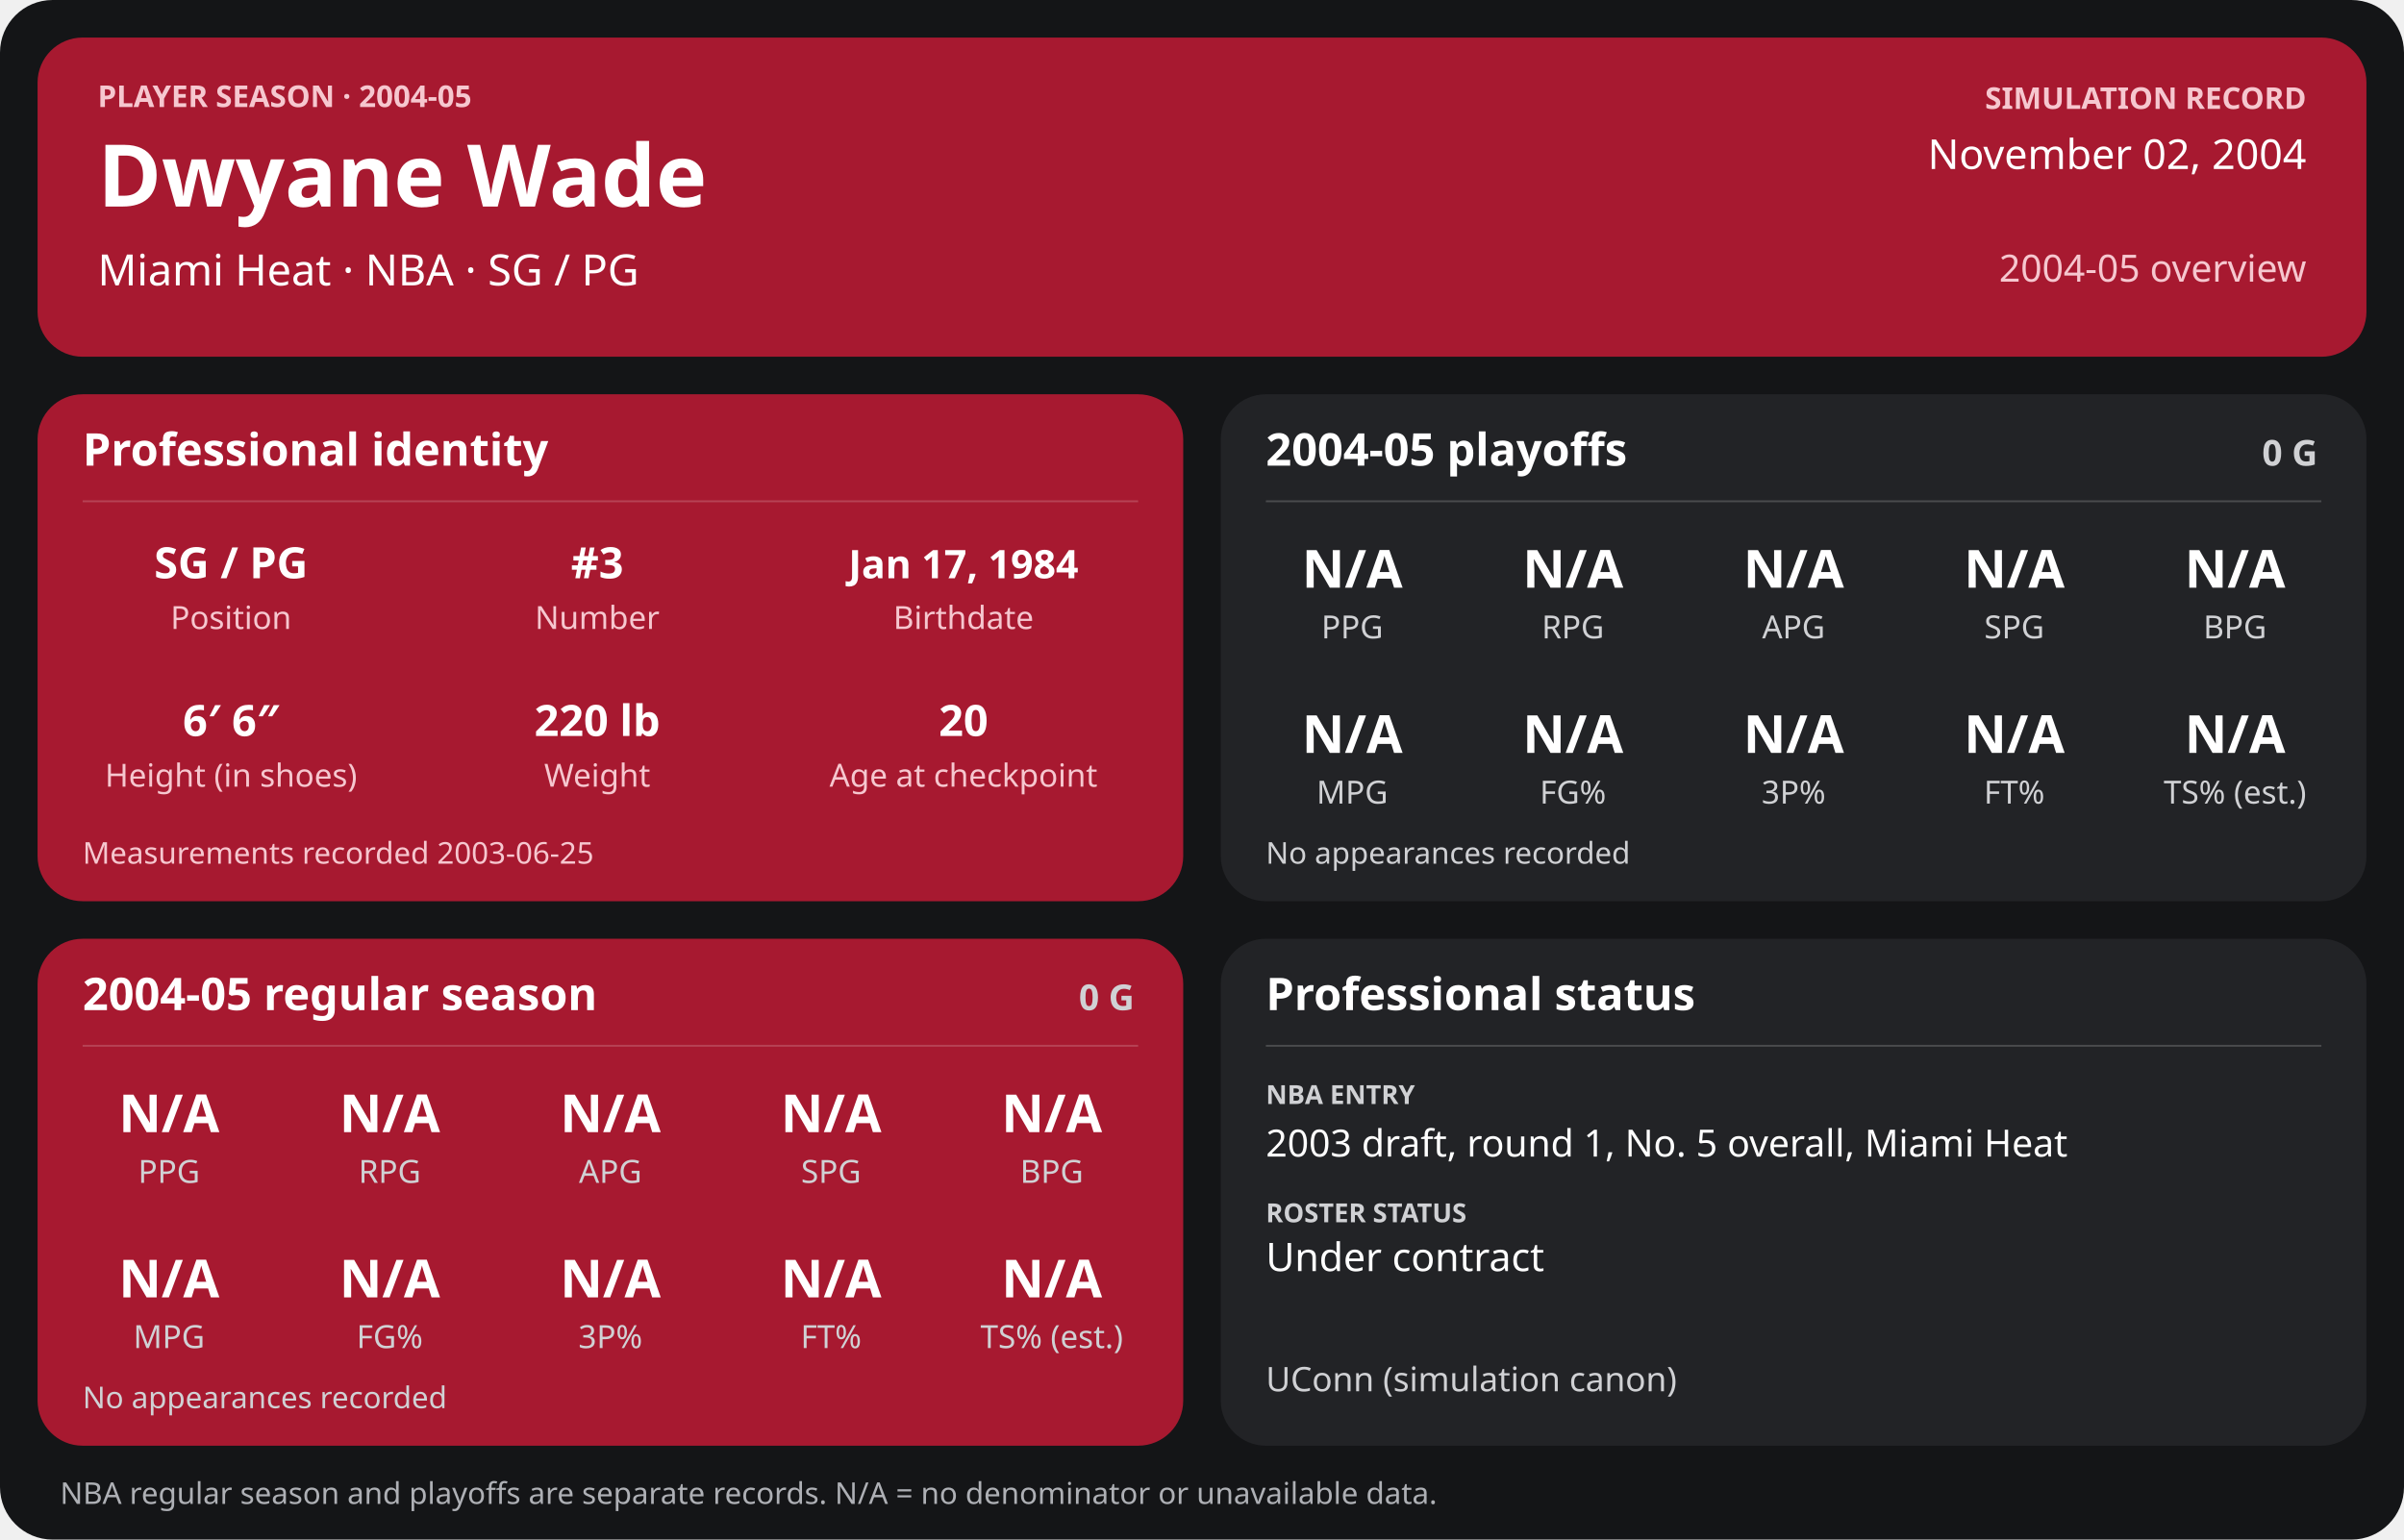
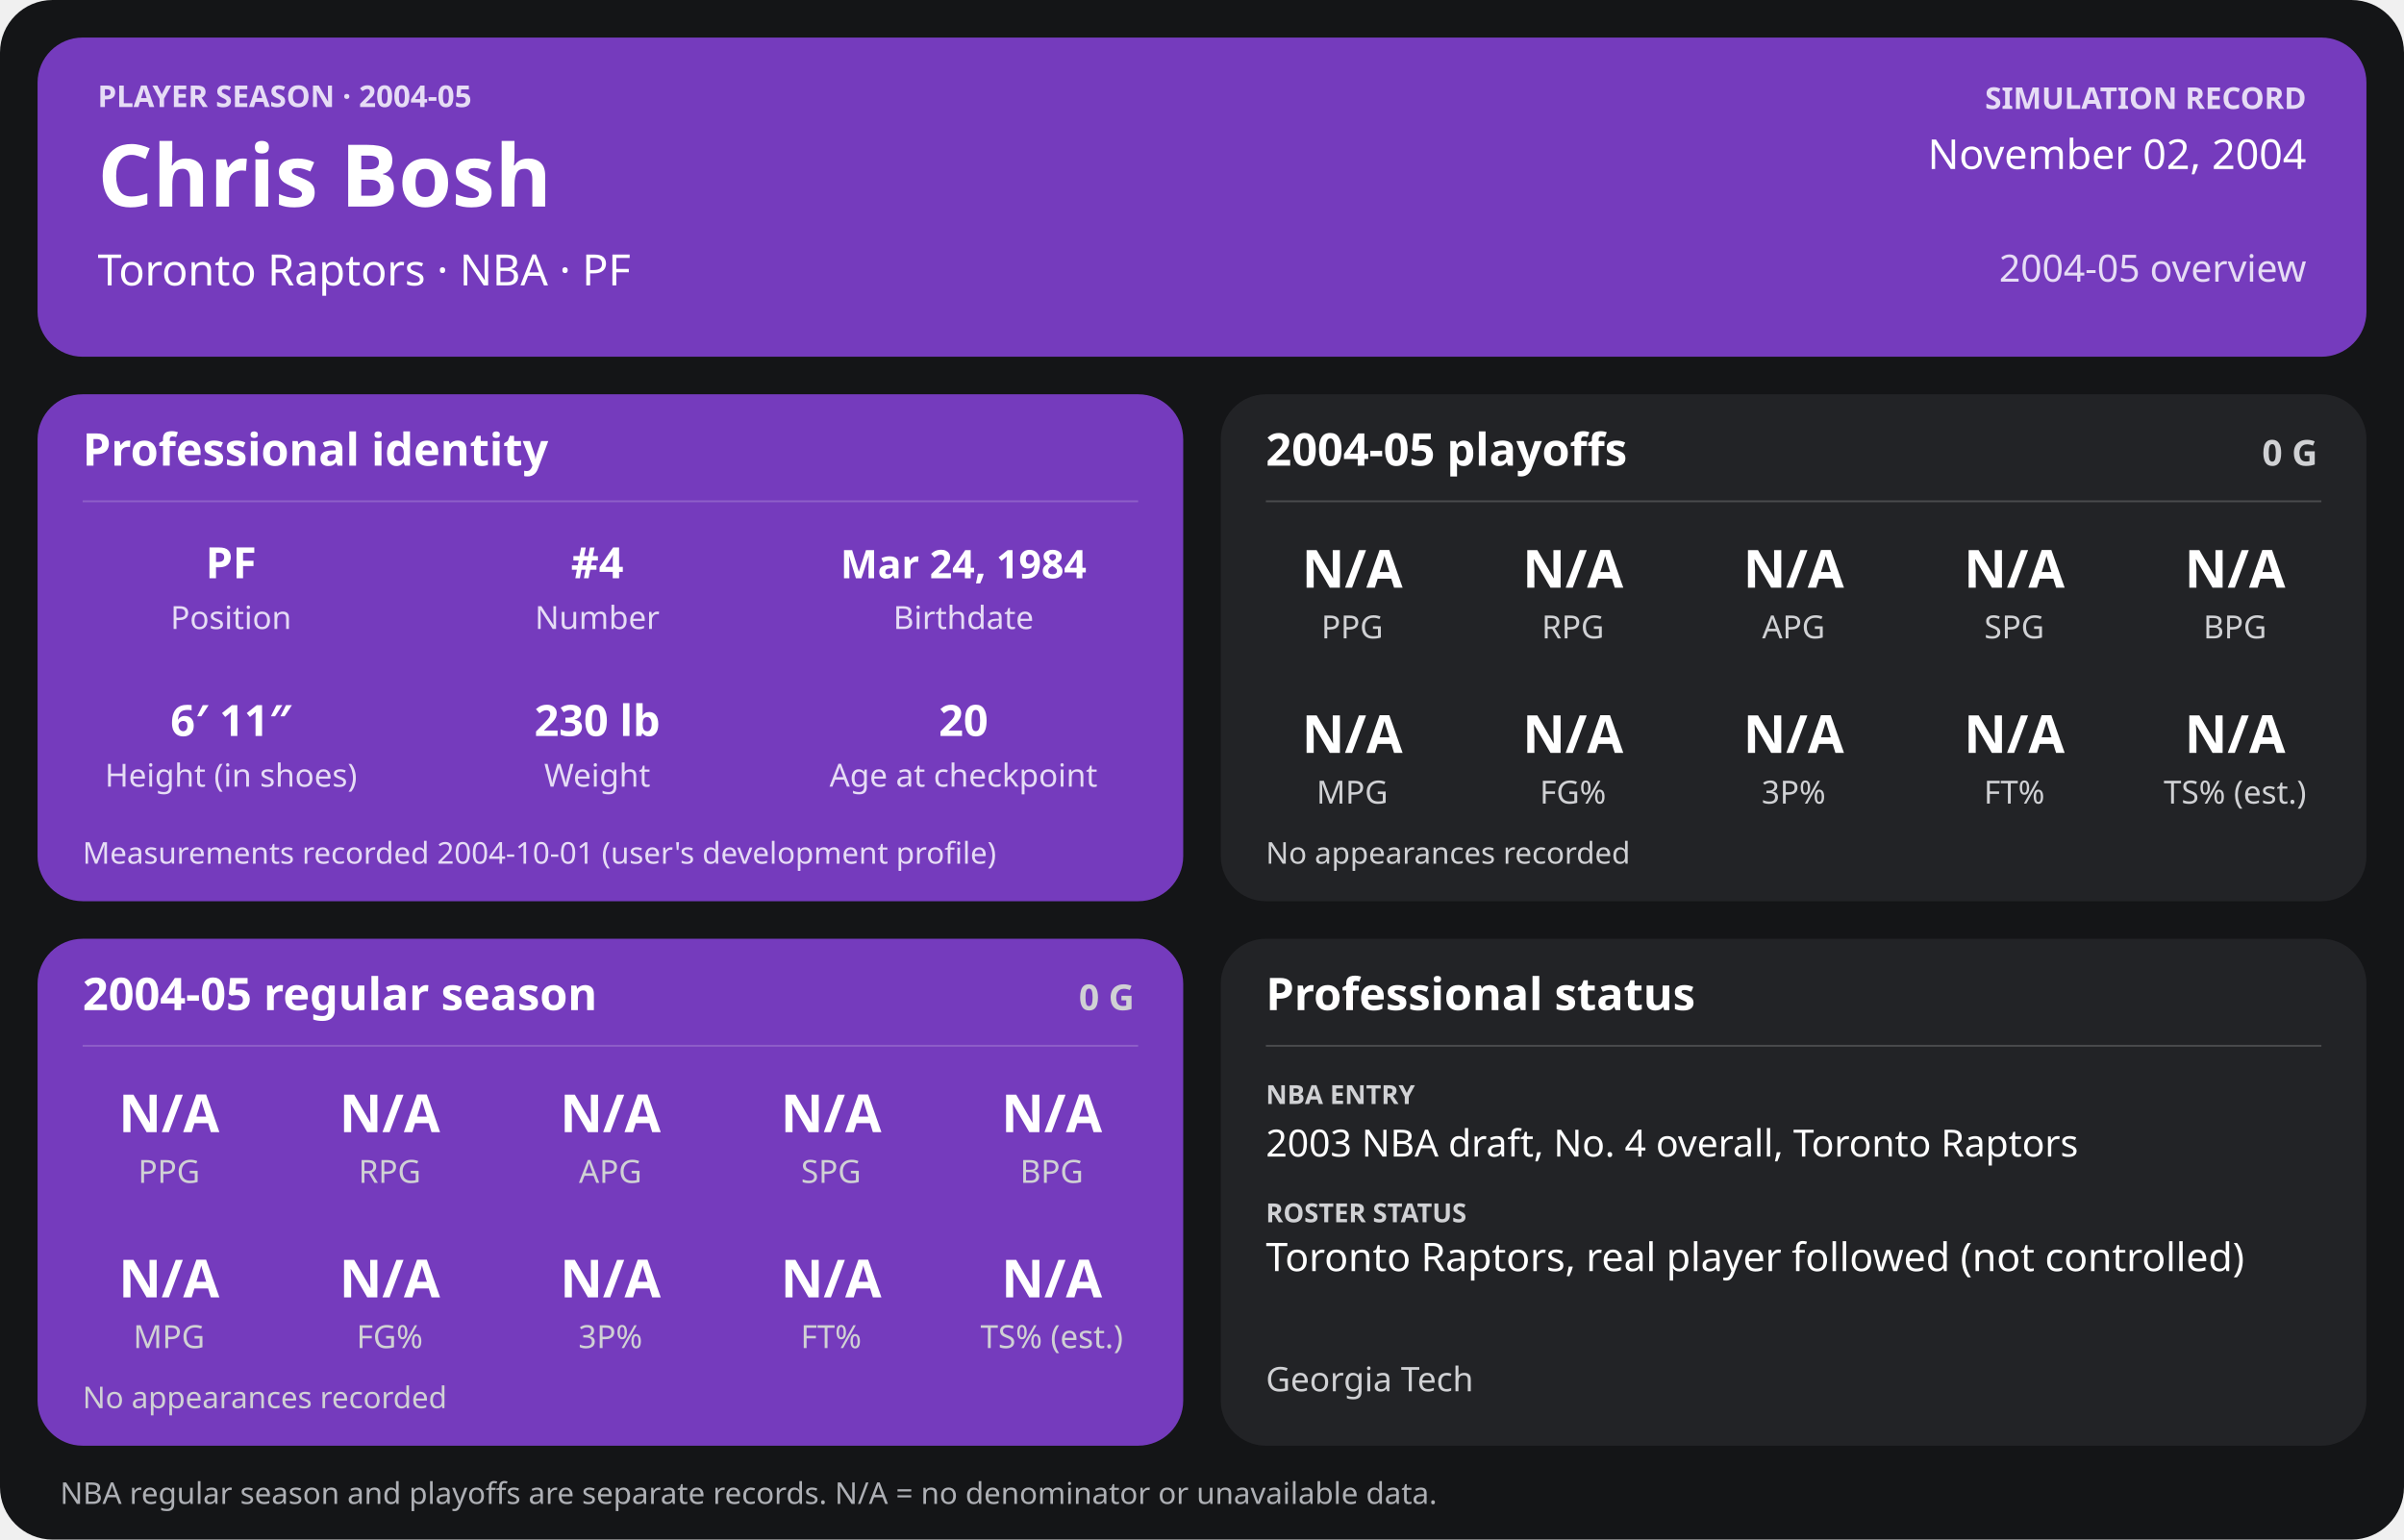
<svg xmlns="http://www.w3.org/2000/svg" width="1280" height="820" viewBox="0 0 1280 820" role="img" aria-labelledby="title desc">
  <rect width="1280" height="820" rx="28" fill="#141517" />
  <g>
-     <rect x="20" y="20" width="1240" height="170" rx="24" fill="#a71930" />
-     <text x="52" y="57" font-family="sans-serif" fill="#f6c7cf" font-size="16" font-weight="700" text-anchor="start">PLAYER SEASON · 2004-05</text>
-     <text x="52" y="110" font-family="sans-serif" fill="#ffffff" font-size="46" font-weight="700" text-anchor="start">Dwyane Wade</text>
-     <text x="52" y="152" font-family="sans-serif" fill="#ffffff" font-size="23" font-weight="400" text-anchor="start">Miami Heat  ·  NBA  ·  SG / PG</text>
-     <text x="1228" y="58" font-family="sans-serif" fill="#f6c7cf" font-size="16" font-weight="700" text-anchor="end">SIMULATION RECORD</text>
+     <rect x="20" y="20" width="1240" height="170" rx="24" fill="#753bbd" />
+     <text x="52" y="57" font-family="sans-serif" fill="#e6dcf5" font-size="16" font-weight="700" text-anchor="start">PLAYER SEASON · 2004-05</text>
+     <text x="52" y="110" font-family="sans-serif" fill="#ffffff" font-size="46" font-weight="700" text-anchor="start">Chris Bosh</text>
+     <text x="52" y="152" font-family="sans-serif" fill="#ffffff" font-size="23" font-weight="400" text-anchor="start">Toronto Raptors  ·  NBA  ·  PF</text>
+     <text x="1228" y="58" font-family="sans-serif" fill="#e6dcf5" font-size="16" font-weight="700" text-anchor="end">SIMULATION RECORD</text>
    <text x="1228" y="90" font-family="sans-serif" fill="#ffffff" font-size="22" font-weight="500" text-anchor="end">November 02, 2004</text>
-     <text x="1228" y="150" font-family="sans-serif" fill="#f6c7cf" font-size="20" font-weight="500" text-anchor="end">2004-05 overview</text>
-     <rect x="20" y="210" width="610" height="270" rx="24" fill="#a71930" />
+     <text x="1228" y="150" font-family="sans-serif" fill="#e6dcf5" font-size="20" font-weight="500" text-anchor="end">2004-05 overview</text>
+     <rect x="20" y="210" width="610" height="270" rx="24" fill="#753bbd" />
    <text x="44" y="248" font-family="sans-serif" fill="#ffffff" font-size="24" font-weight="700" text-anchor="start">Professional identity</text>
    <line x1="44" y1="267" x2="606" y2="267" stroke="#ffffff" stroke-opacity="0.18" />
-     <text x="123" y="308" font-family="sans-serif" fill="#ffffff" font-size="23" font-weight="600" text-anchor="middle">SG / PG</text>
-     <text x="123" y="335" font-family="sans-serif" fill="#f6c7cf" font-size="17" font-weight="400" text-anchor="middle">Position</text>
-     <text x="318" y="308" font-family="sans-serif" fill="#ffffff" font-size="23" font-weight="600" text-anchor="middle">#3</text>
-     <text x="318" y="335" font-family="sans-serif" fill="#f6c7cf" font-size="17" font-weight="400" text-anchor="middle">Number</text>
-     <text x="513" y="308" font-family="sans-serif" fill="#ffffff" font-size="21" font-weight="600" text-anchor="middle">Jan 17, 1984</text>
-     <text x="513" y="335" font-family="sans-serif" fill="#f6c7cf" font-size="17" font-weight="400" text-anchor="middle">Birthdate</text>
-     <text x="123" y="392" font-family="sans-serif" fill="#ffffff" font-size="23" font-weight="600" text-anchor="middle">6′ 6″</text>
-     <text x="123" y="419" font-family="sans-serif" fill="#f6c7cf" font-size="17" font-weight="400" text-anchor="middle">Height (in shoes)</text>
-     <text x="318" y="392" font-family="sans-serif" fill="#ffffff" font-size="23" font-weight="600" text-anchor="middle">220 lb</text>
-     <text x="318" y="419" font-family="sans-serif" fill="#f6c7cf" font-size="17" font-weight="400" text-anchor="middle">Weight</text>
+     <text x="123" y="308" font-family="sans-serif" fill="#ffffff" font-size="23" font-weight="600" text-anchor="middle">PF</text>
+     <text x="123" y="335" font-family="sans-serif" fill="#e6dcf5" font-size="17" font-weight="400" text-anchor="middle">Position</text>
+     <text x="318" y="308" font-family="sans-serif" fill="#ffffff" font-size="23" font-weight="600" text-anchor="middle">#4</text>
+     <text x="318" y="335" font-family="sans-serif" fill="#e6dcf5" font-size="17" font-weight="400" text-anchor="middle">Number</text>
+     <text x="513" y="308" font-family="sans-serif" fill="#ffffff" font-size="21" font-weight="600" text-anchor="middle">Mar 24, 1984</text>
+     <text x="513" y="335" font-family="sans-serif" fill="#e6dcf5" font-size="17" font-weight="400" text-anchor="middle">Birthdate</text>
+     <text x="123" y="392" font-family="sans-serif" fill="#ffffff" font-size="23" font-weight="600" text-anchor="middle">6′ 11″</text>
+     <text x="123" y="419" font-family="sans-serif" fill="#e6dcf5" font-size="17" font-weight="400" text-anchor="middle">Height (in shoes)</text>
+     <text x="318" y="392" font-family="sans-serif" fill="#ffffff" font-size="23" font-weight="600" text-anchor="middle">230 lb</text>
+     <text x="318" y="419" font-family="sans-serif" fill="#e6dcf5" font-size="17" font-weight="400" text-anchor="middle">Weight</text>
    <text x="513" y="392" font-family="sans-serif" fill="#ffffff" font-size="23" font-weight="600" text-anchor="middle">20</text>
-     <text x="513" y="419" font-family="sans-serif" fill="#f6c7cf" font-size="17" font-weight="400" text-anchor="middle">Age at checkpoint</text>
-     <text x="44" y="460" font-family="sans-serif" fill="#f6c7cf" font-size="16" font-weight="400" text-anchor="start">Measurements recorded 2003-06-25</text>
+     <text x="513" y="419" font-family="sans-serif" fill="#e6dcf5" font-size="17" font-weight="400" text-anchor="middle">Age at checkpoint</text>
+     <text x="44" y="460" font-family="sans-serif" fill="#e6dcf5" font-size="16" font-weight="400" text-anchor="start">Measurements recorded 2004-10-01 (user's development profile)</text>
    <rect x="650" y="210" width="610" height="270" rx="24" fill="#222326" />
    <text x="674" y="248" font-family="sans-serif" fill="#ffffff" font-size="24" font-weight="700" text-anchor="start">2004-05 playoffs</text>
    <text x="1234" y="248" font-family="sans-serif" fill="#d0d1d4" font-size="19" font-weight="700" text-anchor="end">0 G</text>
    <line x1="674" y1="267" x2="1236" y2="267" stroke="#ffffff" stroke-opacity="0.18" />
    <text x="720.0" y="313" font-family="sans-serif" fill="#ffffff" font-size="28" font-weight="600" text-anchor="middle">N/A</text>
    <text x="720.0" y="340" font-family="sans-serif" fill="#d0d1d4" font-size="17" font-weight="400" text-anchor="middle">PPG</text>
    <text x="837.5" y="313" font-family="sans-serif" fill="#ffffff" font-size="28" font-weight="600" text-anchor="middle">N/A</text>
    <text x="837.5" y="340" font-family="sans-serif" fill="#d0d1d4" font-size="17" font-weight="400" text-anchor="middle">RPG</text>
    <text x="955.0" y="313" font-family="sans-serif" fill="#ffffff" font-size="28" font-weight="600" text-anchor="middle">N/A</text>
    <text x="955.0" y="340" font-family="sans-serif" fill="#d0d1d4" font-size="17" font-weight="400" text-anchor="middle">APG</text>
    <text x="1072.5" y="313" font-family="sans-serif" fill="#ffffff" font-size="28" font-weight="600" text-anchor="middle">N/A</text>
    <text x="1072.5" y="340" font-family="sans-serif" fill="#d0d1d4" font-size="17" font-weight="400" text-anchor="middle">SPG</text>
    <text x="1190.0" y="313" font-family="sans-serif" fill="#ffffff" font-size="28" font-weight="600" text-anchor="middle">N/A</text>
    <text x="1190.0" y="340" font-family="sans-serif" fill="#d0d1d4" font-size="17" font-weight="400" text-anchor="middle">BPG</text>
    <text x="720.0" y="401" font-family="sans-serif" fill="#ffffff" font-size="28" font-weight="600" text-anchor="middle">N/A</text>
    <text x="720.0" y="428" font-family="sans-serif" fill="#d0d1d4" font-size="17" font-weight="400" text-anchor="middle">MPG</text>
    <text x="837.5" y="401" font-family="sans-serif" fill="#ffffff" font-size="28" font-weight="600" text-anchor="middle">N/A</text>
    <text x="837.5" y="428" font-family="sans-serif" fill="#d0d1d4" font-size="17" font-weight="400" text-anchor="middle">FG%</text>
    <text x="955.0" y="401" font-family="sans-serif" fill="#ffffff" font-size="28" font-weight="600" text-anchor="middle">N/A</text>
    <text x="955.0" y="428" font-family="sans-serif" fill="#d0d1d4" font-size="17" font-weight="400" text-anchor="middle">3P%</text>
    <text x="1072.5" y="401" font-family="sans-serif" fill="#ffffff" font-size="28" font-weight="600" text-anchor="middle">N/A</text>
    <text x="1072.5" y="428" font-family="sans-serif" fill="#d0d1d4" font-size="17" font-weight="400" text-anchor="middle">FT%</text>
    <text x="1190.0" y="401" font-family="sans-serif" fill="#ffffff" font-size="28" font-weight="600" text-anchor="middle">N/A</text>
    <text x="1190.0" y="428" font-family="sans-serif" fill="#d0d1d4" font-size="17" font-weight="400" text-anchor="middle">TS% (est.)</text>
    <text x="674" y="460" font-family="sans-serif" fill="#d0d1d4" font-size="16" font-weight="400" text-anchor="start">No appearances recorded</text>
-     <rect x="20" y="500" width="610" height="270" rx="24" fill="#a71930" />
+     <rect x="20" y="500" width="610" height="270" rx="24" fill="#753bbd" />
    <text x="44" y="538" font-family="sans-serif" fill="#ffffff" font-size="24" font-weight="700" text-anchor="start">2004-05 regular season</text>
    <text x="604" y="538" font-family="sans-serif" fill="#d0d1d4" font-size="19" font-weight="700" text-anchor="end">0 G</text>
    <line x1="44" y1="557" x2="606" y2="557" stroke="#ffffff" stroke-opacity="0.18" />
    <text x="90.0" y="603" font-family="sans-serif" fill="#ffffff" font-size="28" font-weight="600" text-anchor="middle">N/A</text>
    <text x="90.0" y="630" font-family="sans-serif" fill="#d0d1d4" font-size="17" font-weight="400" text-anchor="middle">PPG</text>
    <text x="207.5" y="603" font-family="sans-serif" fill="#ffffff" font-size="28" font-weight="600" text-anchor="middle">N/A</text>
    <text x="207.5" y="630" font-family="sans-serif" fill="#d0d1d4" font-size="17" font-weight="400" text-anchor="middle">RPG</text>
    <text x="325.0" y="603" font-family="sans-serif" fill="#ffffff" font-size="28" font-weight="600" text-anchor="middle">N/A</text>
    <text x="325.0" y="630" font-family="sans-serif" fill="#d0d1d4" font-size="17" font-weight="400" text-anchor="middle">APG</text>
    <text x="442.5" y="603" font-family="sans-serif" fill="#ffffff" font-size="28" font-weight="600" text-anchor="middle">N/A</text>
    <text x="442.5" y="630" font-family="sans-serif" fill="#d0d1d4" font-size="17" font-weight="400" text-anchor="middle">SPG</text>
    <text x="560.0" y="603" font-family="sans-serif" fill="#ffffff" font-size="28" font-weight="600" text-anchor="middle">N/A</text>
    <text x="560.0" y="630" font-family="sans-serif" fill="#d0d1d4" font-size="17" font-weight="400" text-anchor="middle">BPG</text>
    <text x="90.0" y="691" font-family="sans-serif" fill="#ffffff" font-size="28" font-weight="600" text-anchor="middle">N/A</text>
    <text x="90.0" y="718" font-family="sans-serif" fill="#d0d1d4" font-size="17" font-weight="400" text-anchor="middle">MPG</text>
    <text x="207.5" y="691" font-family="sans-serif" fill="#ffffff" font-size="28" font-weight="600" text-anchor="middle">N/A</text>
    <text x="207.5" y="718" font-family="sans-serif" fill="#d0d1d4" font-size="17" font-weight="400" text-anchor="middle">FG%</text>
    <text x="325.0" y="691" font-family="sans-serif" fill="#ffffff" font-size="28" font-weight="600" text-anchor="middle">N/A</text>
    <text x="325.0" y="718" font-family="sans-serif" fill="#d0d1d4" font-size="17" font-weight="400" text-anchor="middle">3P%</text>
    <text x="442.5" y="691" font-family="sans-serif" fill="#ffffff" font-size="28" font-weight="600" text-anchor="middle">N/A</text>
    <text x="442.5" y="718" font-family="sans-serif" fill="#d0d1d4" font-size="17" font-weight="400" text-anchor="middle">FT%</text>
    <text x="560.0" y="691" font-family="sans-serif" fill="#ffffff" font-size="28" font-weight="600" text-anchor="middle">N/A</text>
    <text x="560.0" y="718" font-family="sans-serif" fill="#d0d1d4" font-size="17" font-weight="400" text-anchor="middle">TS% (est.)</text>
    <text x="44" y="750" font-family="sans-serif" fill="#d0d1d4" font-size="16" font-weight="400" text-anchor="start">No appearances recorded</text>
    <rect x="650" y="500" width="610" height="270" rx="24" fill="#222326" />
    <text x="674" y="538" font-family="sans-serif" fill="#ffffff" font-size="24" font-weight="700" text-anchor="start">Professional status</text>
    <line x1="674" y1="557" x2="1236" y2="557" stroke="#ffffff" stroke-opacity="0.18" />
    <text x="674" y="588" font-family="sans-serif" fill="#d0d1d4" font-size="14" font-weight="700" text-anchor="start">NBA ENTRY</text>
-     <text x="674" y="616" font-family="sans-serif" fill="#ffffff" font-size="20" font-weight="500" text-anchor="start">2003 draft, round 1, No. 5 overall, Miami Heat</text>
+     <text x="674" y="616" font-family="sans-serif" fill="#ffffff" font-size="20" font-weight="500" text-anchor="start">2003 NBA draft, No. 4 overall, Toronto Raptors</text>
    <text x="674" y="651" font-family="sans-serif" fill="#d0d1d4" font-size="14" font-weight="700" text-anchor="start">ROSTER STATUS</text>
-     <text x="674" y="677" font-family="sans-serif" fill="#ffffff" font-size="21" font-weight="500" text-anchor="start">Under contract</text>
-     <text x="674" y="741" font-family="sans-serif" fill="#d0d1d4" font-size="18" font-weight="400" text-anchor="start">UConn (simulation canon)</text>
+     <text x="674" y="677" font-family="sans-serif" fill="#ffffff" font-size="21" font-weight="500" text-anchor="start">Toronto Raptors, real player followed (not controlled)</text>
+     <text x="674" y="741" font-family="sans-serif" fill="#d0d1d4" font-size="18" font-weight="400" text-anchor="start">Georgia Tech</text>
    <text x="32" y="801" font-family="sans-serif" fill="#aeb0b5" font-size="16" font-weight="400" text-anchor="start">NBA regular season and playoffs are separate records. N/A = no denominator or unavailable data.</text>
  </g>
</svg>
